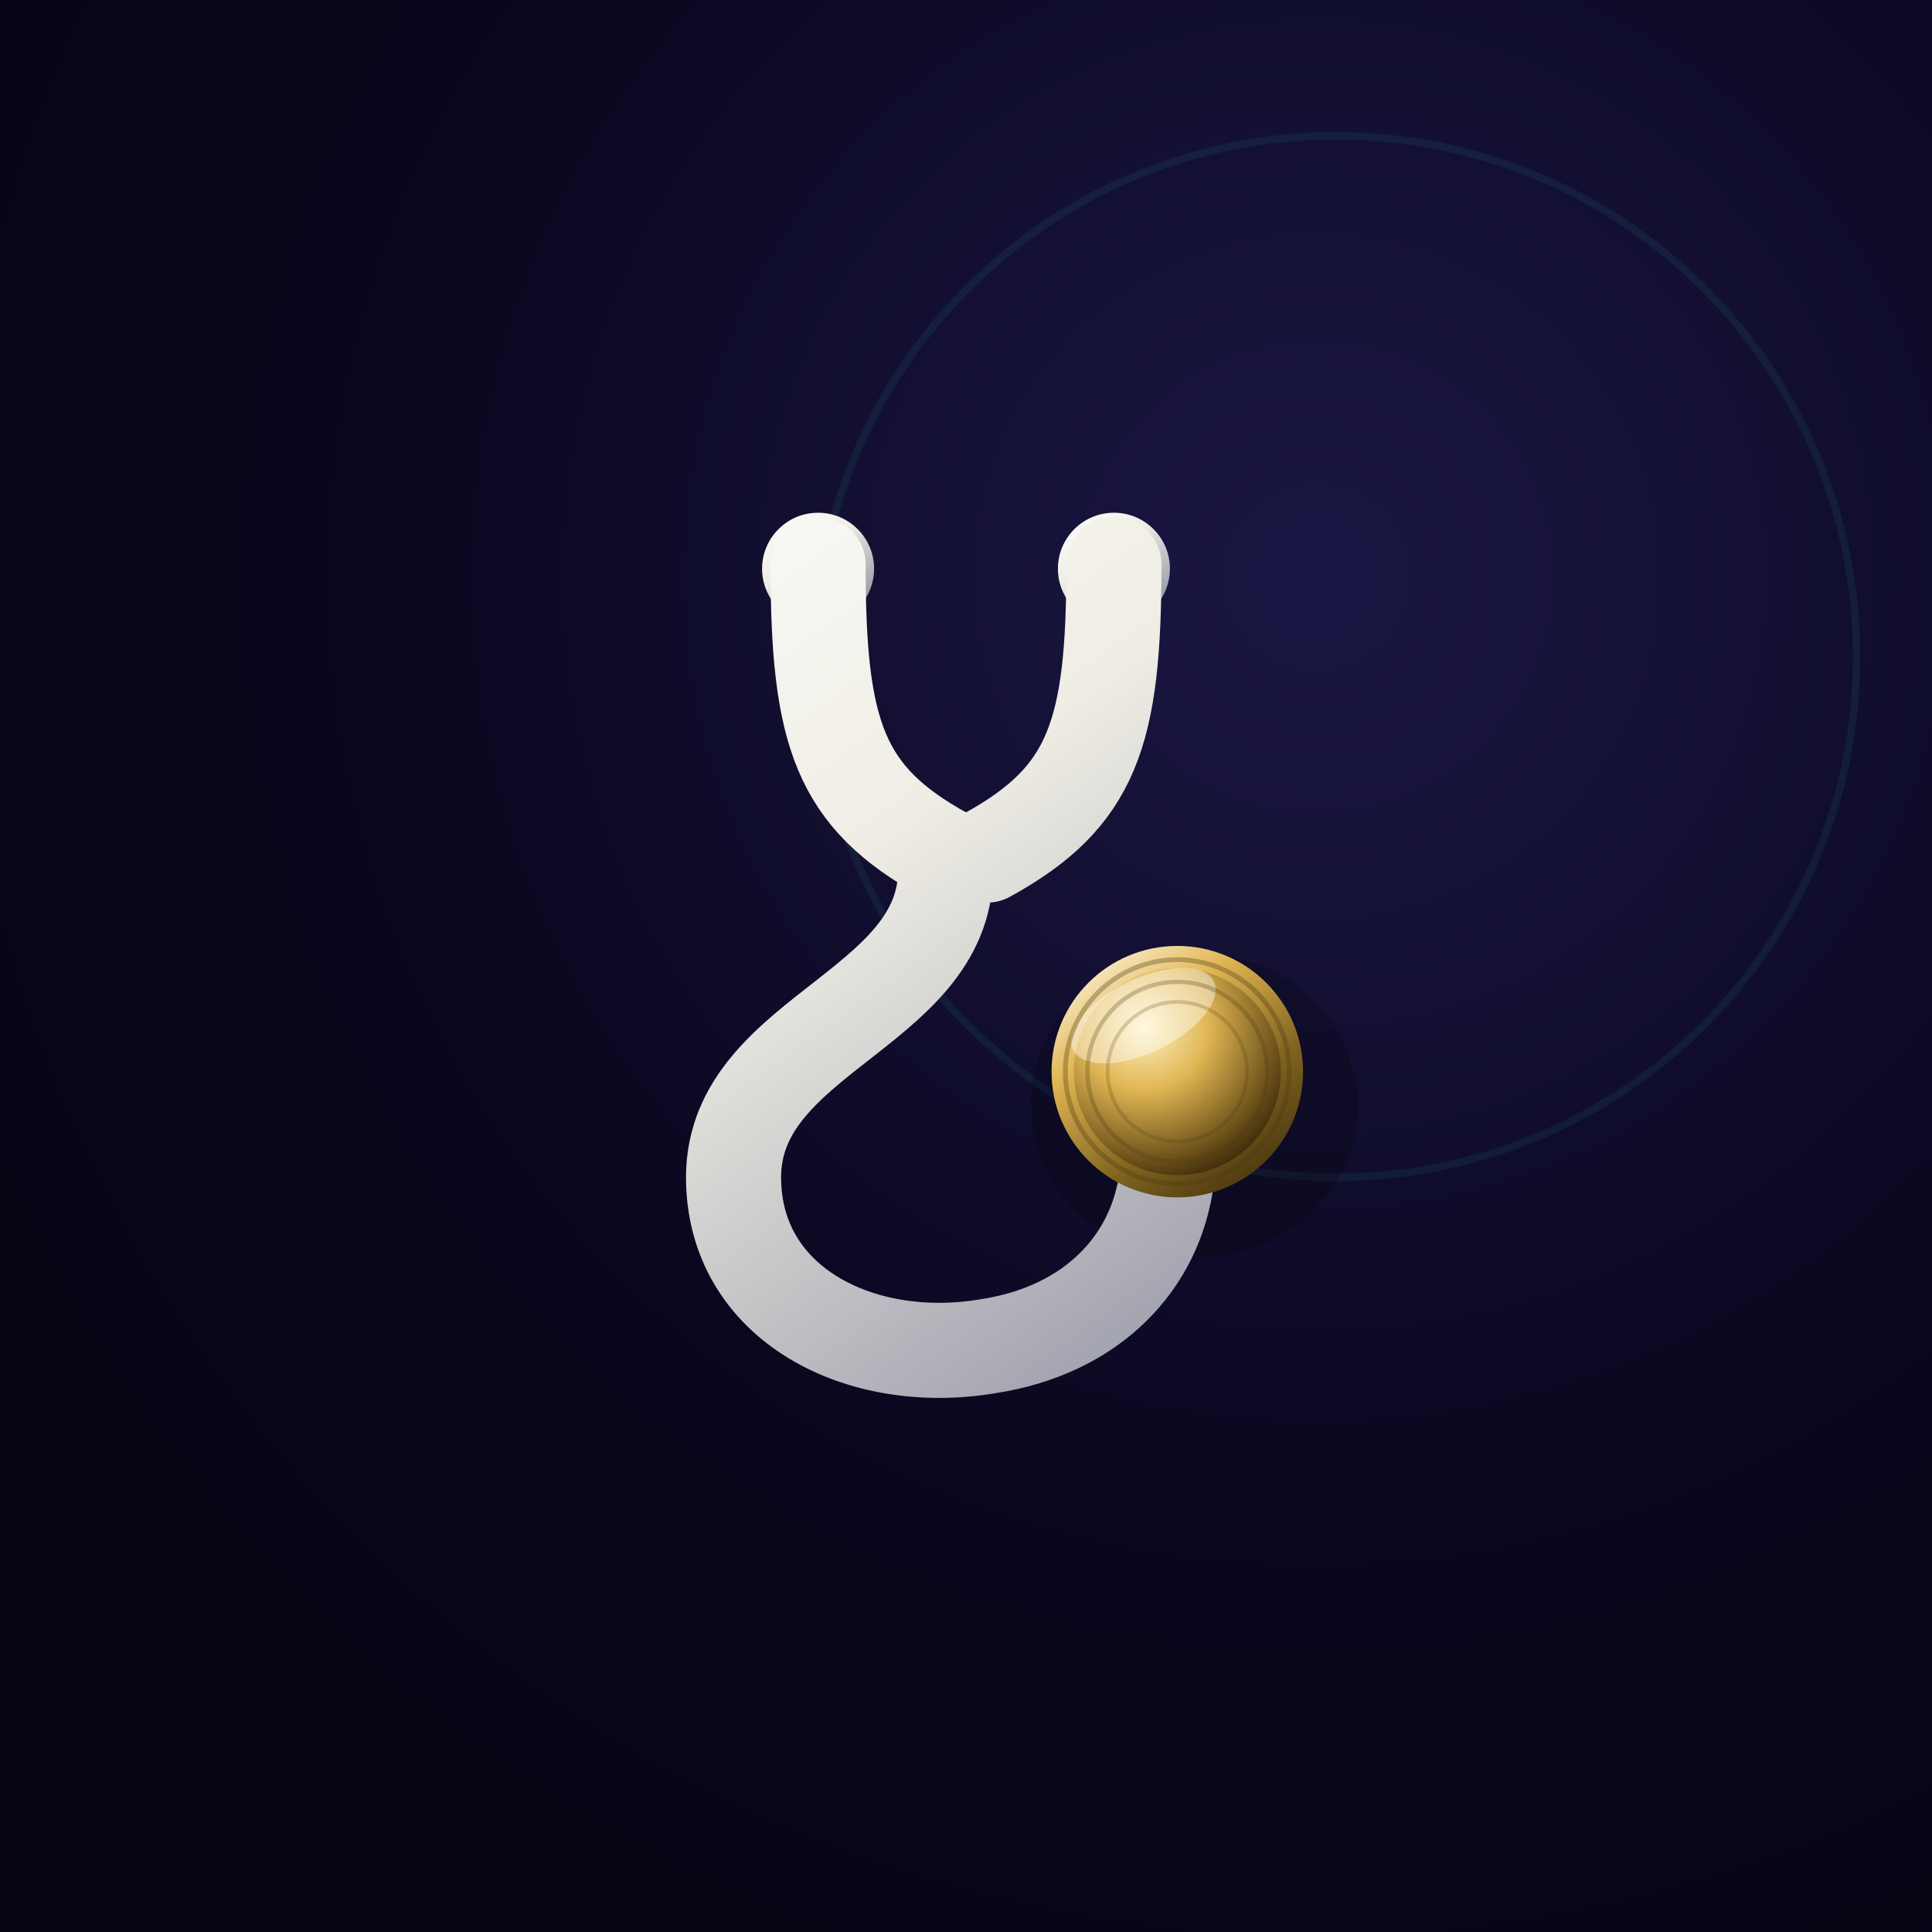
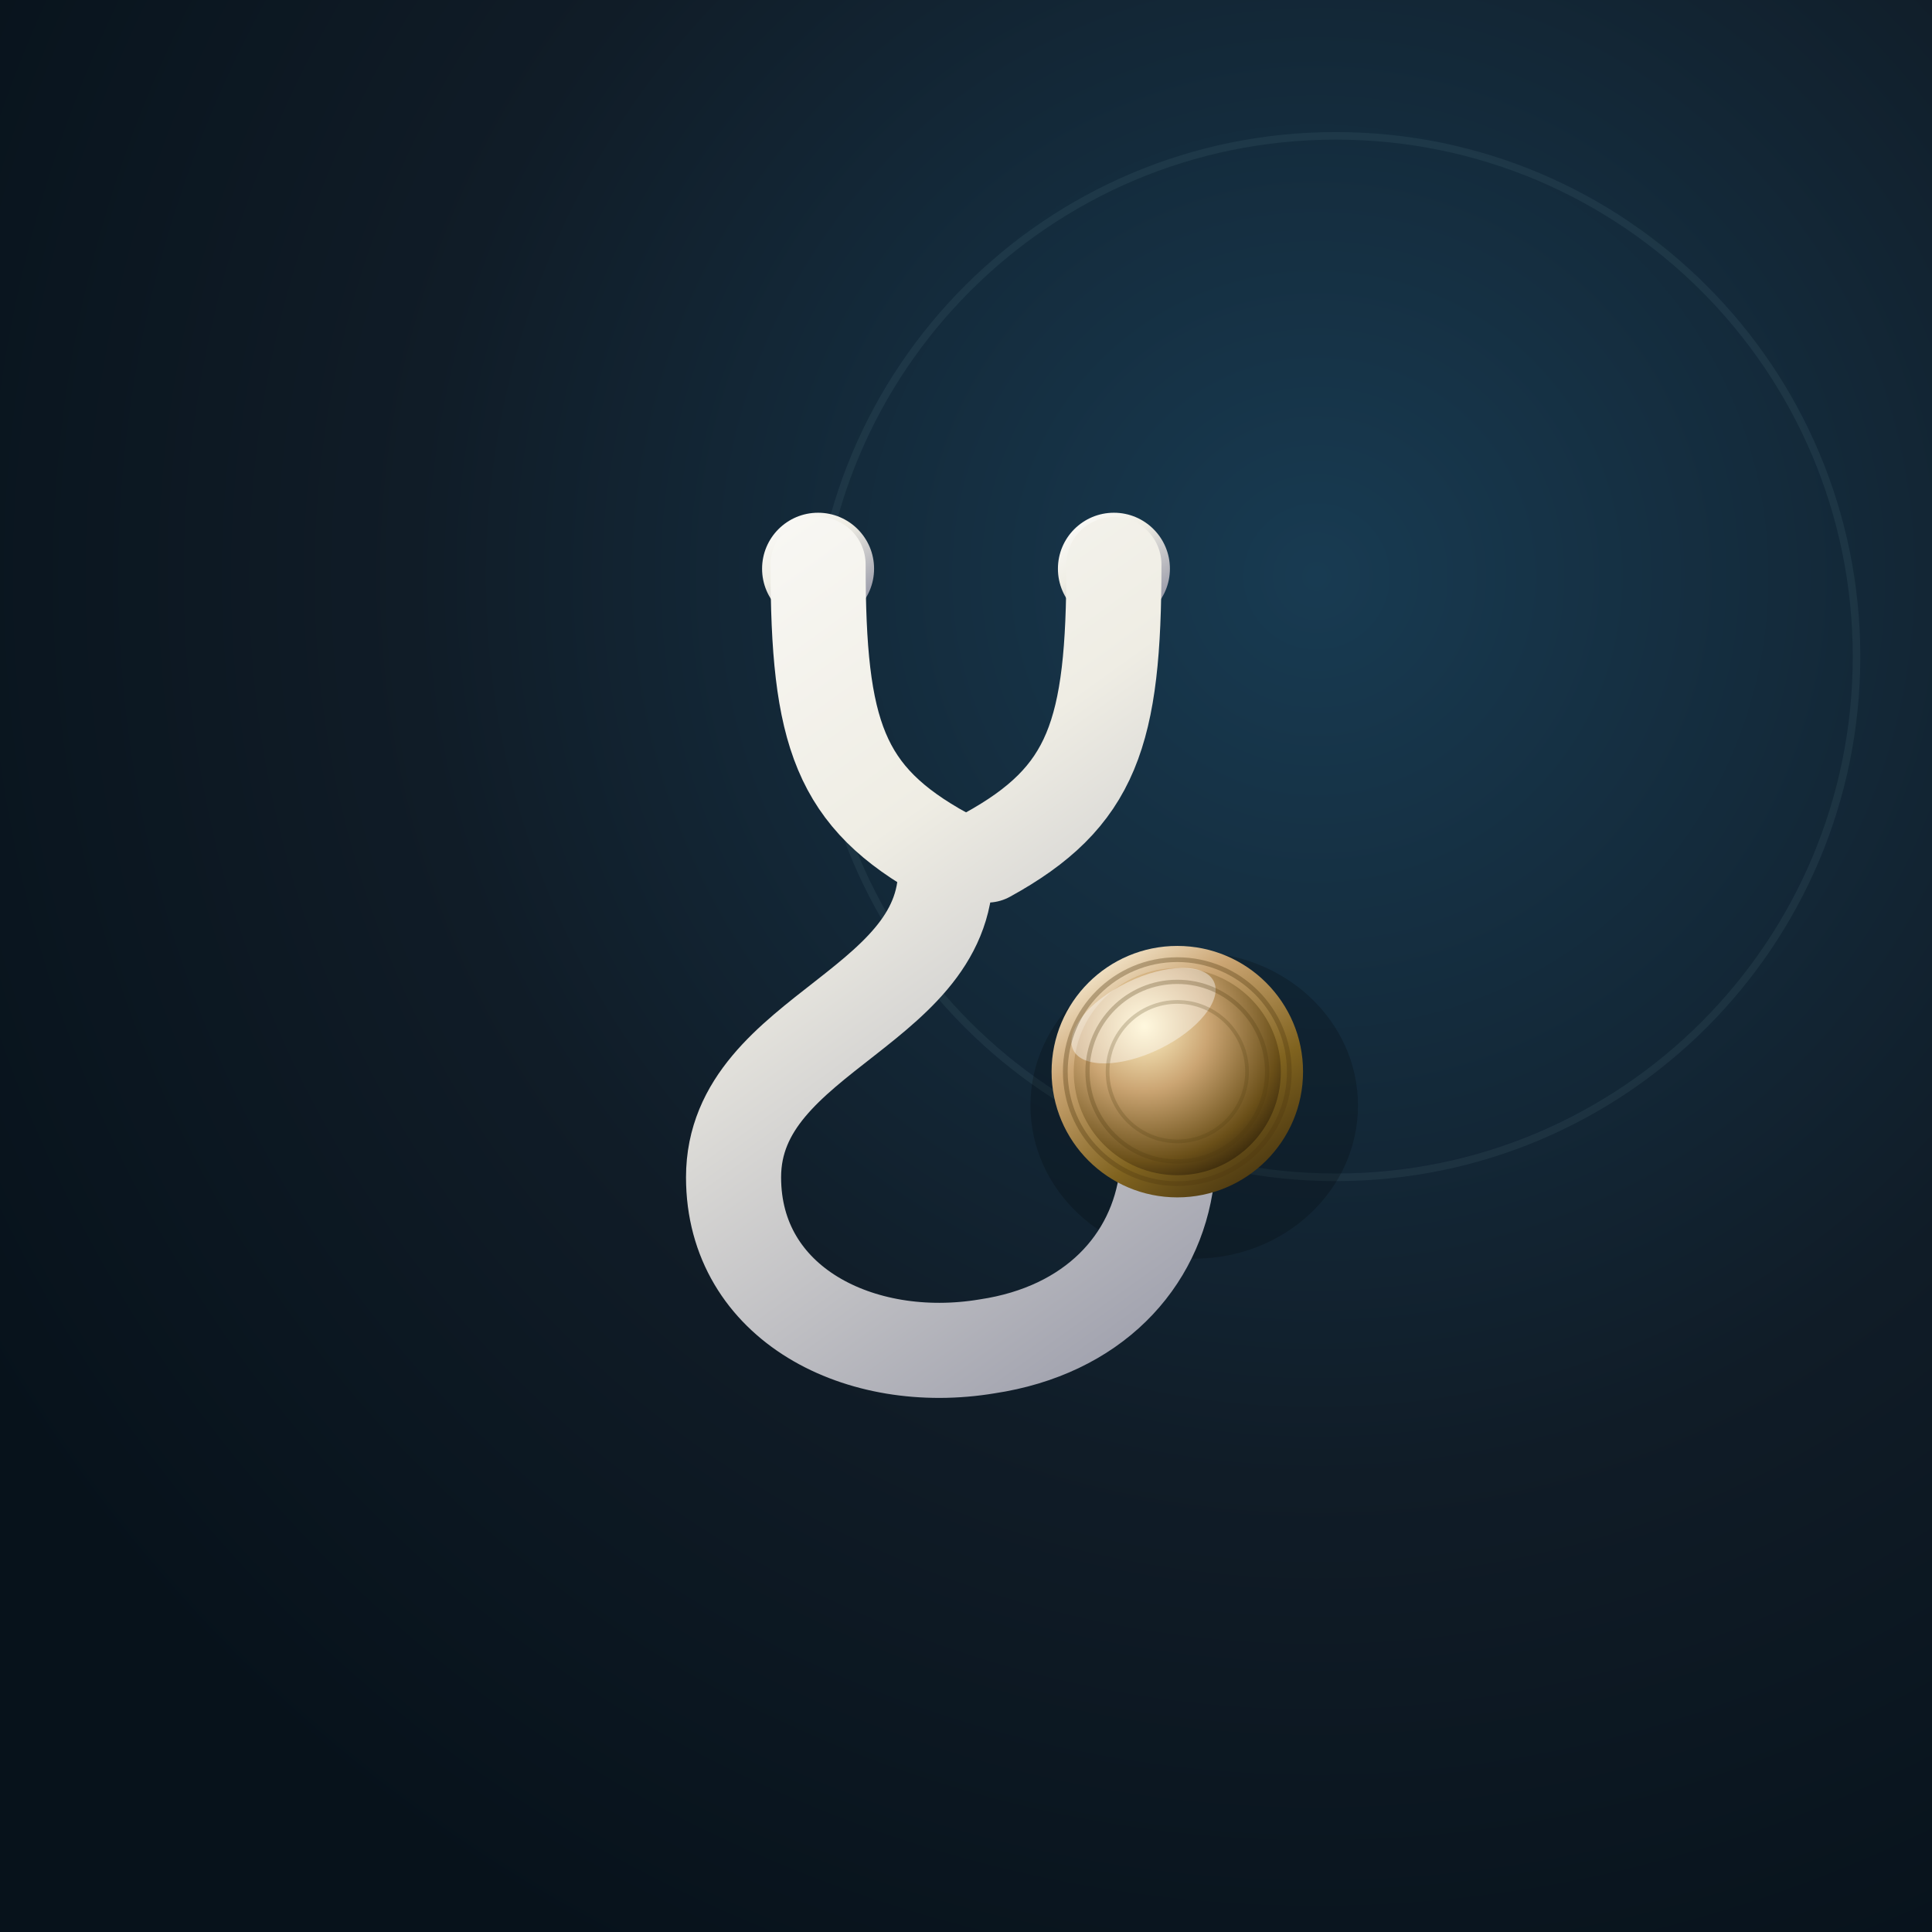
<svg xmlns="http://www.w3.org/2000/svg" viewBox="0 0 512 512" role="img" aria-labelledby="title description">
  <defs>
    <radialGradient id="field" cx=".68" cy=".3" r=".8">
-       <stop offset="0" stop-color="#1b1745" />
-       <stop offset=".58" stop-color="#0a0820" />
-       <stop offset="1" stop-color="#050412" />
+       <stop offset="0" stop-color="#183b52" />
+       <stop offset=".58" stop-color="#101c27" />
+       <stop offset="1" stop-color="#07121b" />
    </radialGradient>
    <linearGradient id="tube" x1="0" y1="0" x2=".72" y2="1">
      <stop offset="0" stop-color="#ffffff" />
      <stop offset=".44" stop-color="#efede4" />
      <stop offset="1" stop-color="#8f91a2" />
    </linearGradient>
    <linearGradient id="bezel" x1=".14" y1="0" x2=".86" y2="1">
      <stop offset="0" stop-color="#fff8e4" />
-       <stop offset=".3" stop-color="#e0b653" />
+       <stop offset=".3" stop-color="#cba573" />
      <stop offset=".66" stop-color="#80631f" />
      <stop offset="1" stop-color="#3f2e0d" />
    </linearGradient>
    <radialGradient id="disc" cx=".34" cy=".28" r=".82">
      <stop offset="0" stop-color="#fff3c6" />
-       <stop offset=".38" stop-color="#e0b653" />
+       <stop offset=".38" stop-color="#cba573" />
      <stop offset=".8" stop-color="#6a4f18" />
      <stop offset="1" stop-color="#2f2108" />
    </radialGradient>
    <mask id="tube-mask" maskUnits="userSpaceOnUse" x="0" y="0" width="96" height="96">
      <g fill="none" stroke="#fff" stroke-width="9" stroke-linecap="round">
        <path d="M34 10 C34 26 36 32 46 37.5 C47.5 52 26 54 26 68 C26 80 38 86 50 84 C60 82.5 66 76 67 68" />
        <path d="M62 10 C62 26 60 32 50 37.5" />
      </g>
    </mask>
  </defs>
  <rect width="512" height="512" fill="url(#field)" />
-   <circle cx="354" cy="174" r="138" fill="none" stroke="#45e6cf" stroke-opacity=".07" stroke-width="2" />
+   <circle cx="354" cy="174" r="138" fill="none" stroke="#9fd8df" stroke-opacity=".07" stroke-width="2" />
  <g transform="translate(121.6 121.6) scale(2.8)">
    <ellipse cx="69.6" cy="61.2" rx="15.5" ry="14.5" fill="#000" opacity=".2" />
    <circle cx="34" cy="10.4" r="5.3" fill="url(#tube)" />
    <circle cx="62" cy="10.4" r="5.3" fill="url(#tube)" />
    <g mask="url(#tube-mask)">
      <rect width="96" height="96" fill="url(#tube)" />
    </g>
    <circle cx="68" cy="58" r="11.9" fill="url(#bezel)" />
    <circle cx="68" cy="58" r="9.8" fill="url(#disc)" />
    <ellipse cx="64.8" cy="52.7" rx="7.4" ry="3.5" transform="rotate(-26 64.8 52.7)" fill="#fff" opacity=".42" />
    <g fill="none" stroke="#4e390f">
      <circle cx="68" cy="58" r="10.6" stroke-width=".45" opacity=".34" />
      <circle cx="68" cy="58" r="8.5" stroke-width=".4" opacity=".28" />
      <circle cx="68" cy="58" r="6.6" stroke-width=".35" opacity=".22" />
    </g>
  </g>
</svg>
